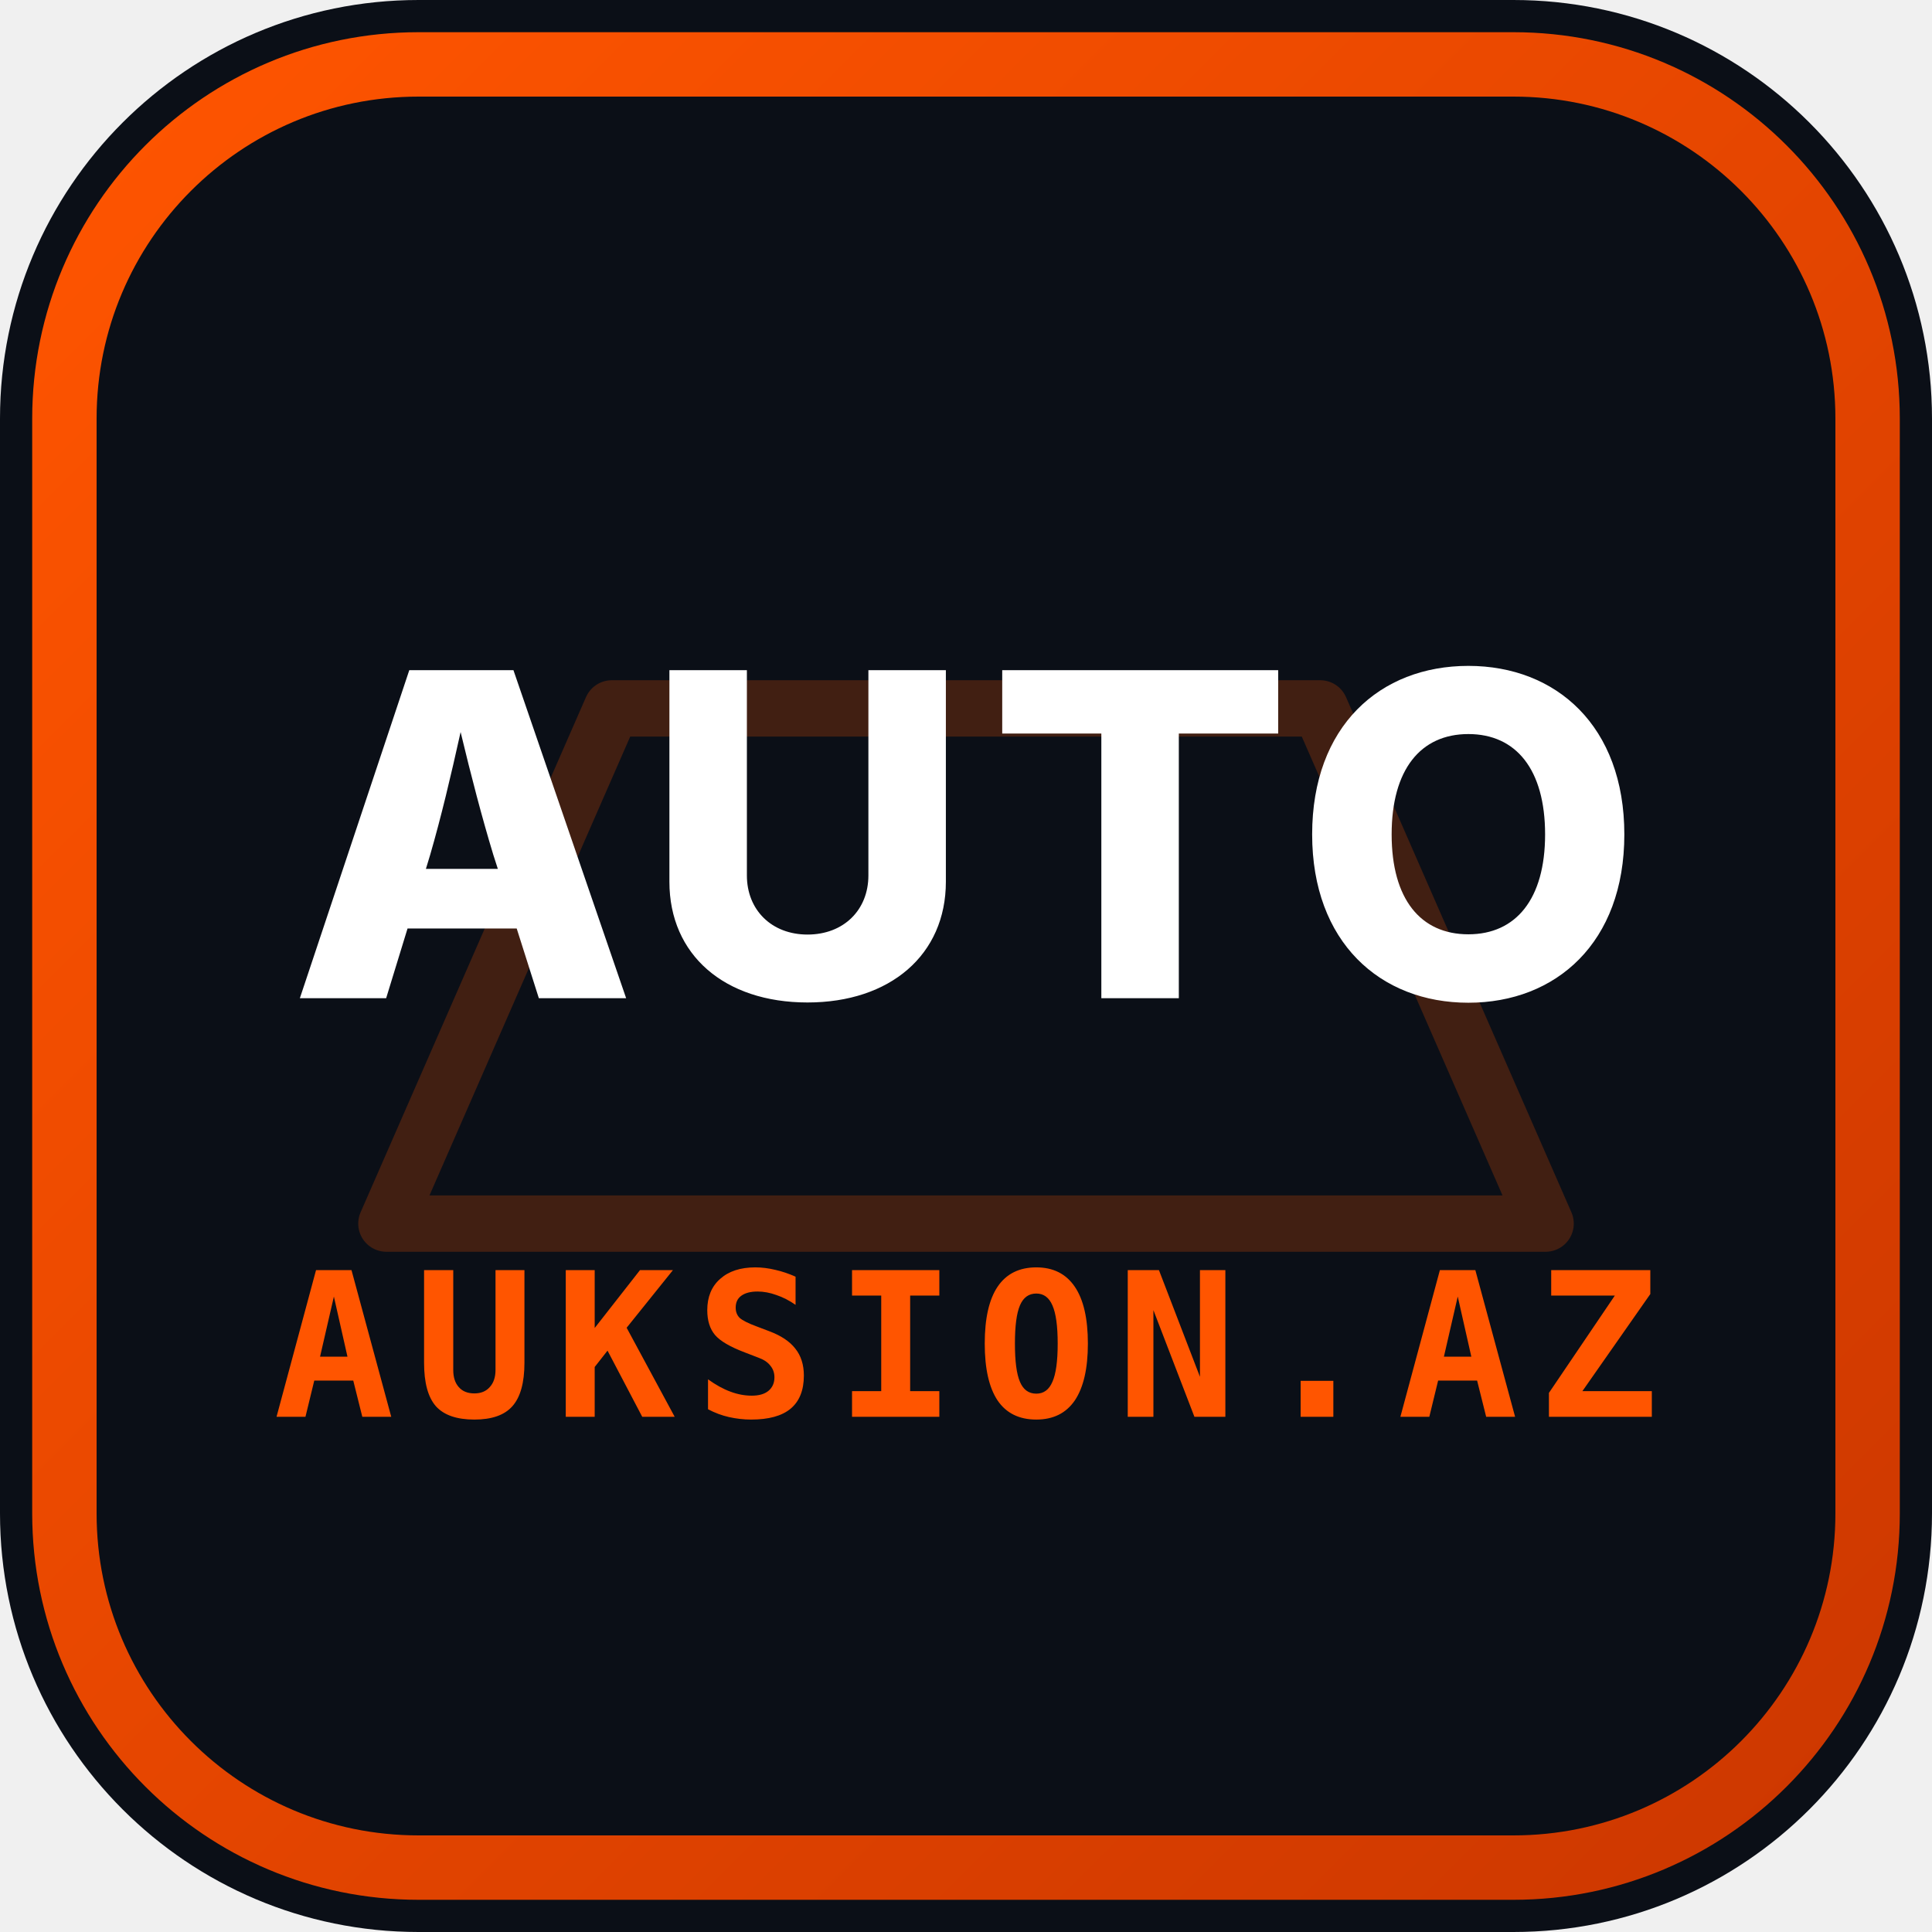
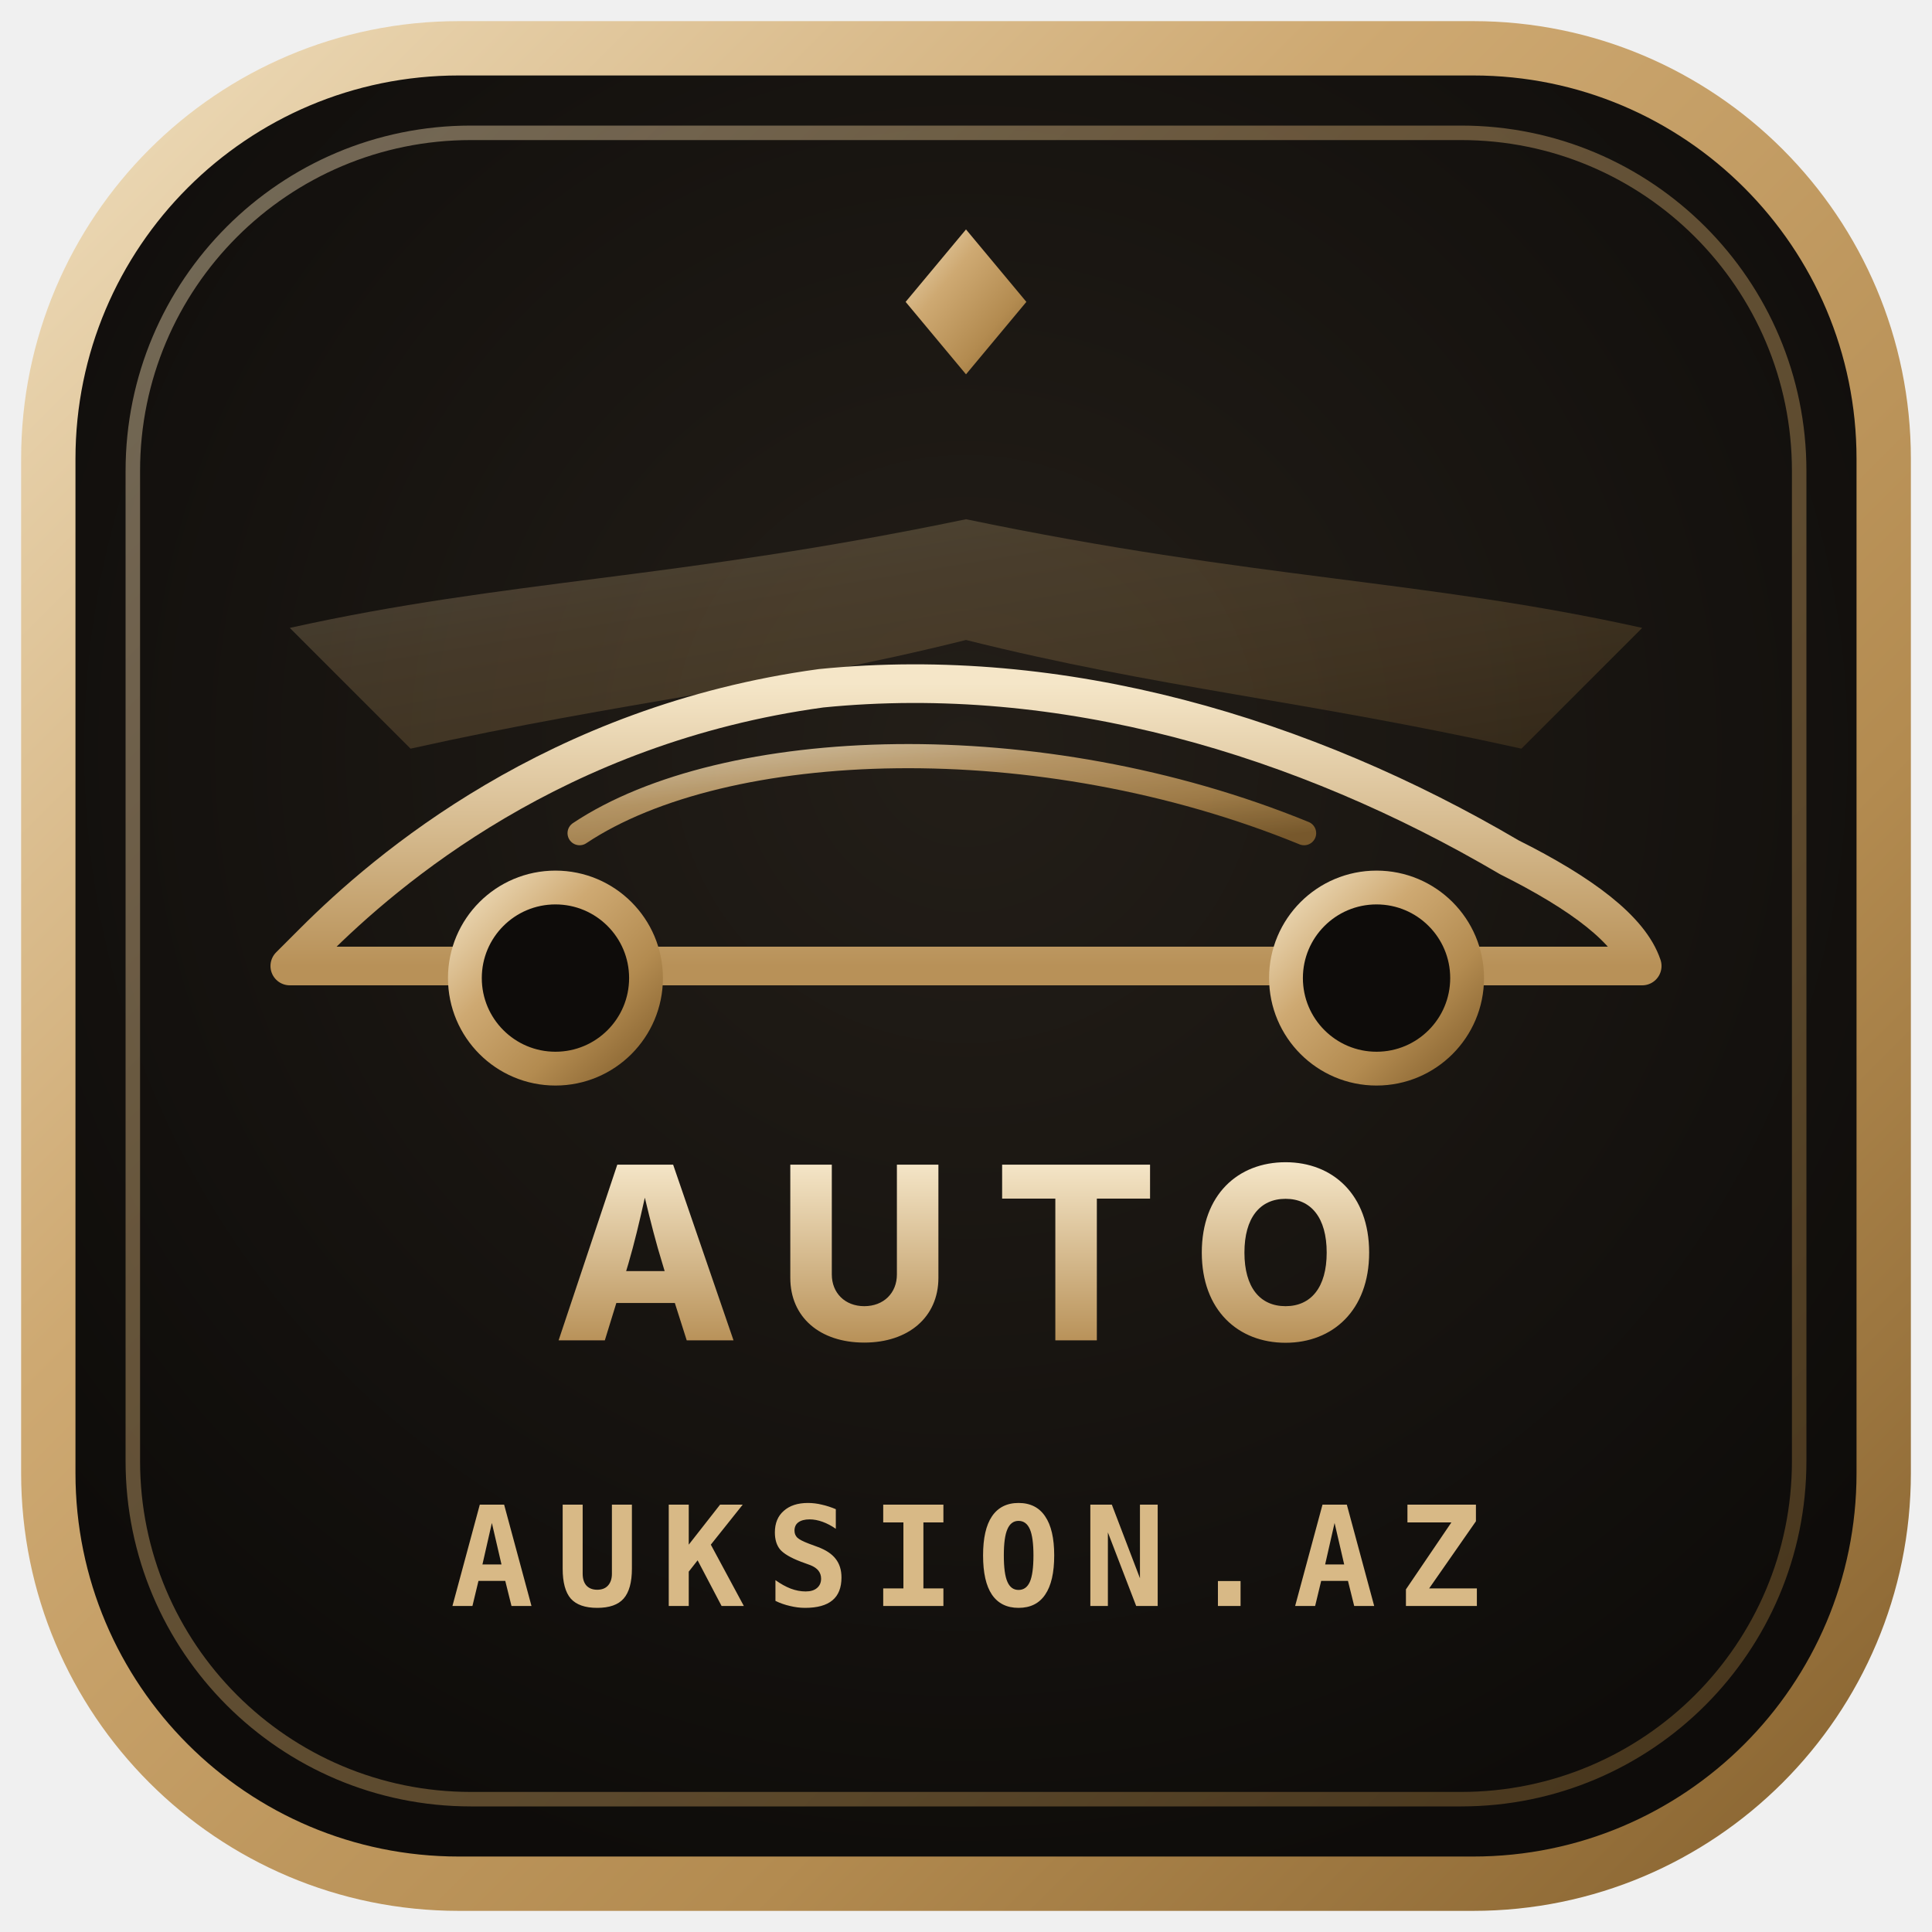
- <svg xmlns="http://www.w3.org/2000/svg" viewBox="0 0 120 120" width="120" height="120">
+ <svg xmlns="http://www.w3.org/2000/svg" viewBox="0 0 160 160" width="160" height="160">
  <defs>
-     <linearGradient id="aaaGrad" x1="0%" y1="0%" x2="100%" y2="100%">
-       <stop offset="0%" stop-color="#FF5500" />
-       <stop offset="100%" stop-color="#CC3700" />
+     <linearGradient id="sandGold" x1="0%" y1="0%" x2="100%" y2="100%">
+       <stop offset="0%" stop-color="#EEDCBA" />
+       <stop offset="35%" stop-color="#CEA972" />
+       <stop offset="70%" stop-color="#B38B50" />
+       <stop offset="100%" stop-color="#876330" />
    </linearGradient>
+     <linearGradient id="sandSoft" x1="0%" y1="0%" x2="0%" y2="100%">
+       <stop offset="0%" stop-color="#F5E6C8" />
+       <stop offset="100%" stop-color="#B89158" />
+     </linearGradient>
+     <radialGradient id="obsidianBg" cx="50%" cy="38%" r="65%">
+       <stop offset="0%" stop-color="#231E18" />
+       <stop offset="100%" stop-color="#0E0C0A" />
+     </radialGradient>
  </defs>
-   <rect width="120" height="120" rx="26" fill="#0B0F17" />
-   <rect x="4" y="4" width="112" height="112" rx="22" fill="none" stroke="url(#aaaGrad)" stroke-width="4" />
-   <path d="M24 76 L38 44 L82 44 L96 76 Z" fill="none" stroke="#FF5500" stroke-width="3.5" stroke-linejoin="round" opacity="0.22" />
-   <text x="60" y="62" text-anchor="middle" font-family="'Space Grotesk', 'Inter', sans-serif" font-weight="800" font-size="28" fill="#FFFFFF" letter-spacing="1">AUTO</text>
-   <text x="60" y="88" text-anchor="middle" font-family="'JetBrains Mono', monospace" font-weight="700" font-size="12.5" fill="#FF5500" letter-spacing="1.2">AUKSION.AZ</text>
+   <rect x="4" y="4" width="152" height="152" rx="34" fill="url(#obsidianBg)" stroke="url(#sandGold)" stroke-width="4.5" />
+   <rect x="11" y="11" width="138" height="138" rx="28" fill="none" stroke="url(#sandGold)" stroke-width="1.2" stroke-opacity="0.45" />
+   <polygon points="80,19 85,25 80,31 75,25" fill="url(#sandGold)" />
+   <line x1="46" y1="25" x2="70" y2="25" stroke="url(#sandGold)" stroke-width="1.4" stroke-opacity="0.7" />
+   <line x1="90" y1="25" x2="114" y2="25" stroke="url(#sandGold)" stroke-width="1.4" stroke-opacity="0.7" />
+   <path d="M24 52 C42 48, 56 48, 80 43 C104 48, 118 48, 136 52 L126 62 C108 58, 96 57, 80 53 C64 57, 52 58, 34 62 Z" fill="url(#sandGold)" opacity="0.24" />
+   <path d="M26 78 C32 72, 46 60, 68 57 C88 55, 108 61, 125 71 C131 74, 135 77, 136 80 L24 80 Z" fill="none" stroke="url(#sandSoft)" stroke-width="3.2" stroke-linecap="round" stroke-linejoin="round" />
+   <path d="M48 69 C60 61, 86 60, 108 69" fill="none" stroke="url(#sandGold)" stroke-width="2" stroke-linecap="round" opacity="0.85" />
+   <circle cx="46" cy="81" r="7.5" fill="#0E0C0A" stroke="url(#sandGold)" stroke-width="2.8" />
+   <circle cx="114" cy="81" r="7.5" fill="#0E0C0A" stroke="url(#sandGold)" stroke-width="2.8" />
+   <line x1="56" y1="81" x2="104" y2="81" stroke="url(#sandGold)" stroke-width="2" stroke-linecap="round" />
+   <text x="80" y="111" text-anchor="middle" font-family="'Space Grotesk', 'Cinzel', 'Inter', sans-serif" font-weight="800" font-size="20" fill="url(#sandSoft)" letter-spacing="3.5">AUTO</text>
+   <line x1="34" y1="118" x2="126" y2="118" stroke="url(#sandGold)" stroke-width="1" stroke-opacity="0.45" />
+   <text x="80" y="133" text-anchor="middle" font-family="'JetBrains Mono', monospace" font-weight="700" font-size="11.5" fill="#D8B986" letter-spacing="1.8">AUKSION.AZ</text>
</svg>
